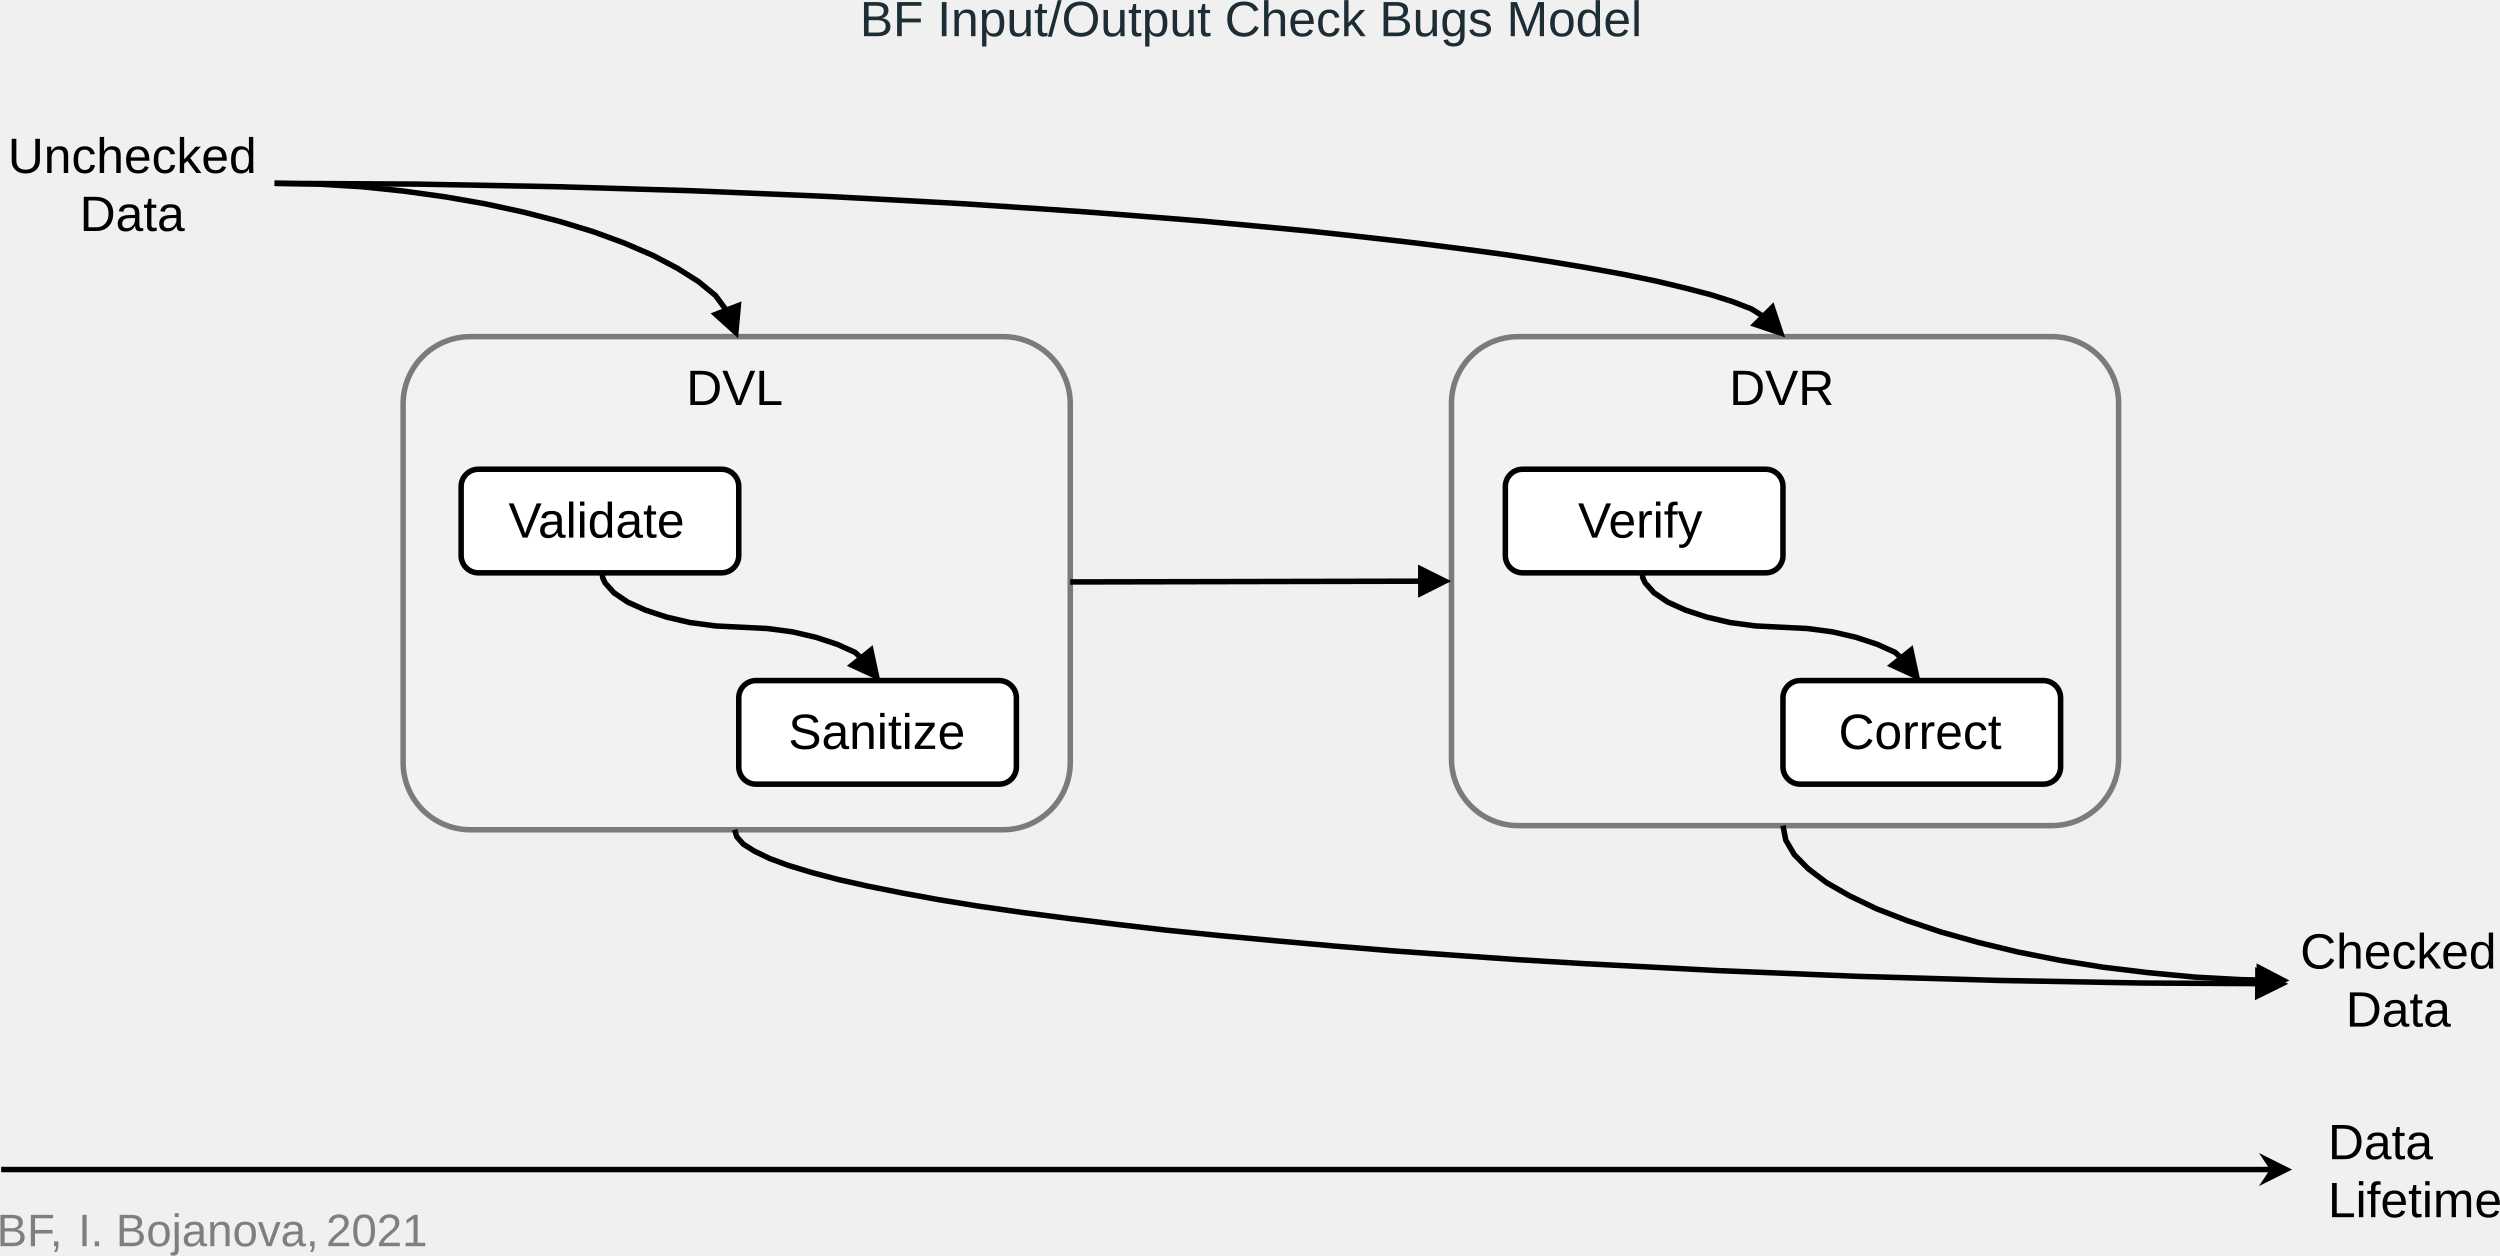
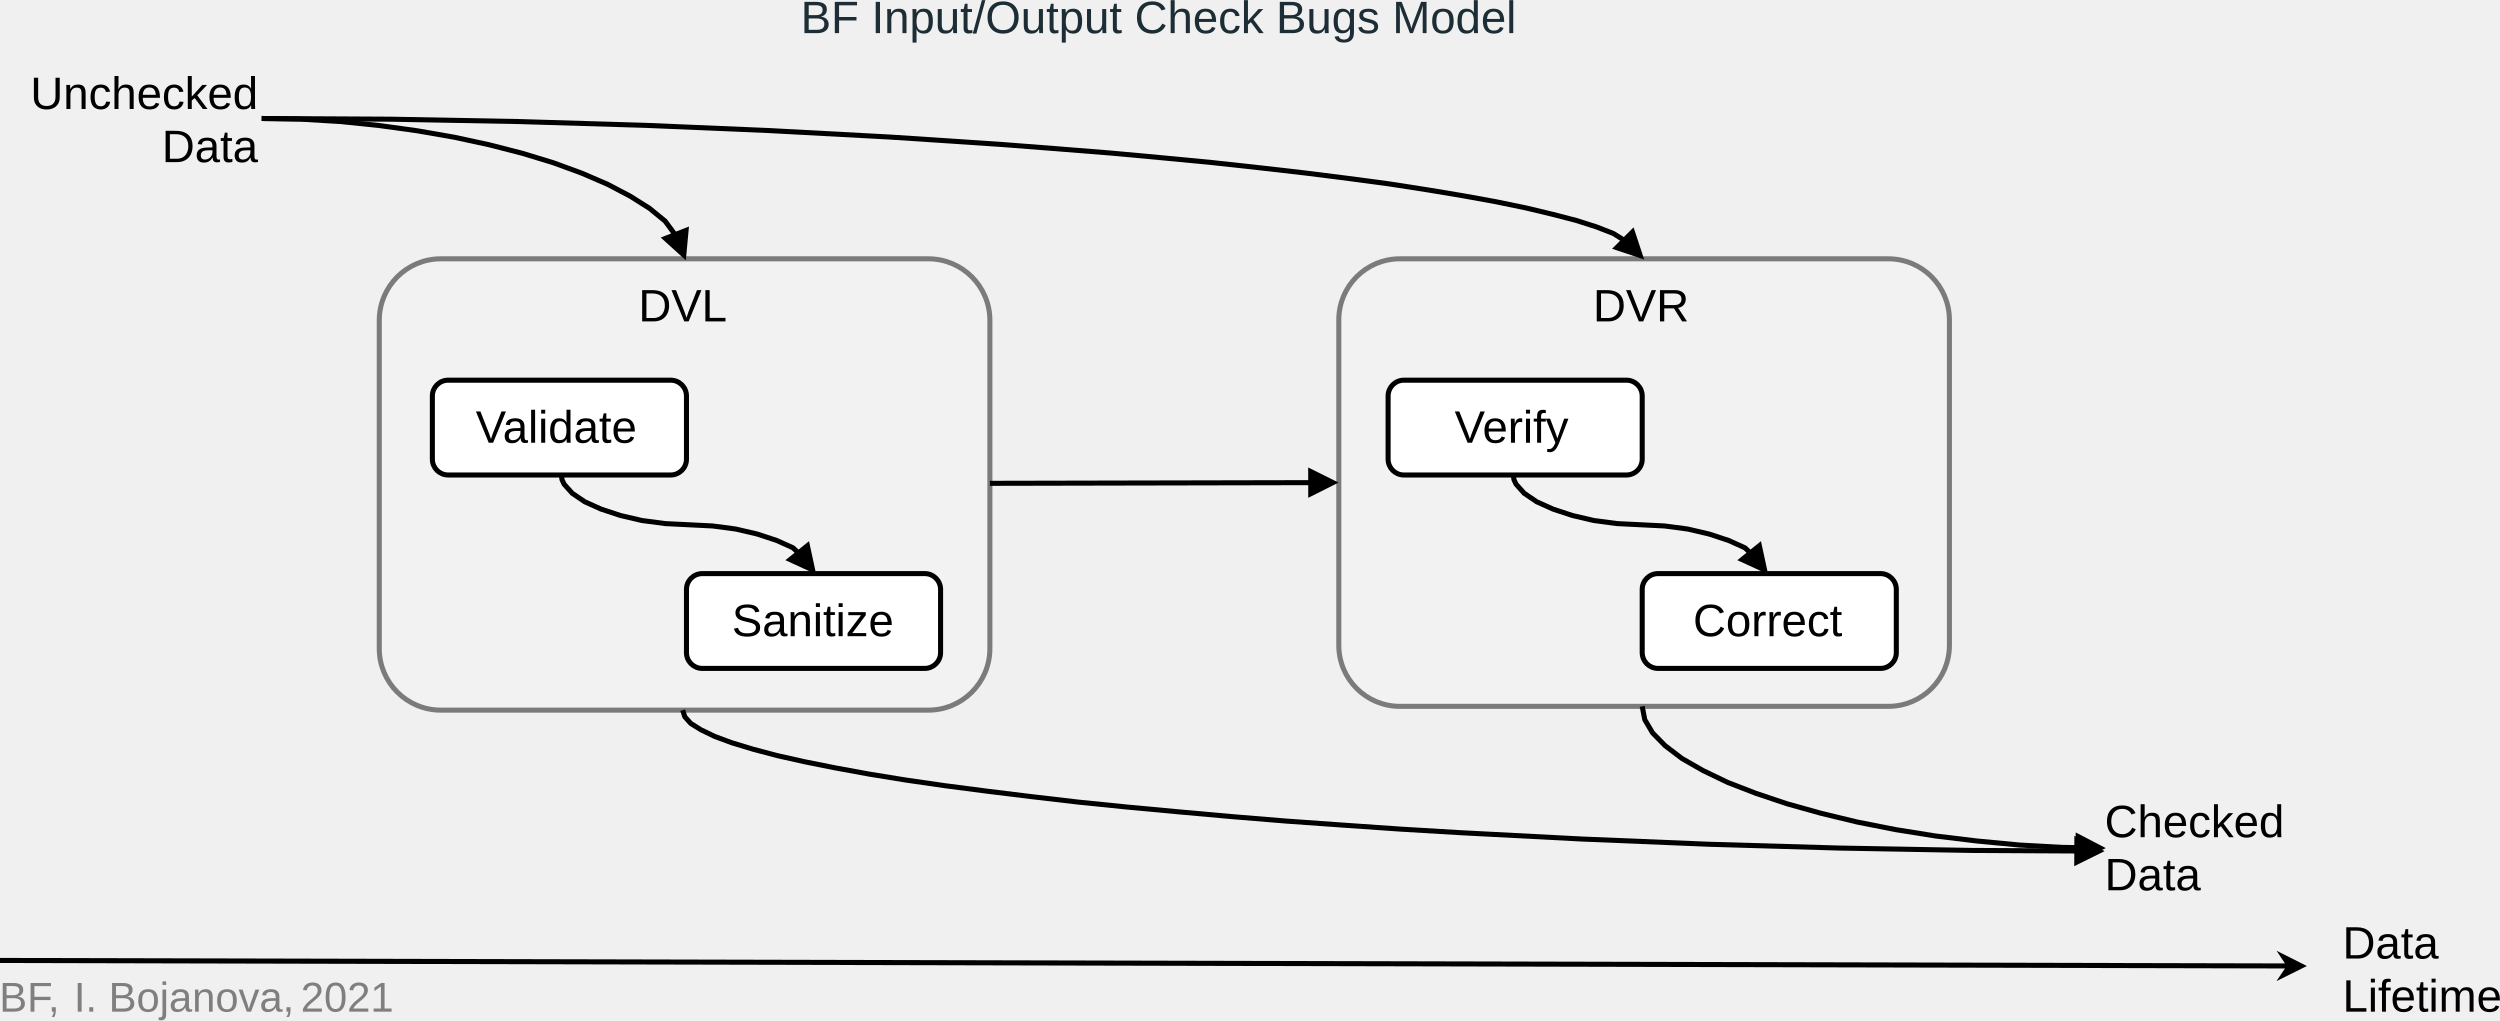
- <svg xmlns="http://www.w3.org/2000/svg" width="159.629mm" height="80.184mm" viewBox="0 0 159.629 80.184" version="1.1" id="svg1" xml:space="preserve">
+ <svg xmlns="http://www.w3.org/2000/svg" width="174.407mm" height="71.188mm" viewBox="0 0 174.407 71.188" version="1.1" id="svg1" xml:space="preserve">
  <defs id="defs1">
    <clipPath clipPathUnits="userSpaceOnUse" id="clipPath594">
      <path d="M 0,0 H 717 V 334 H 0 Z" id="path592" />
    </clipPath>
    <clipPath id="clip0">
      <rect x="104" y="143" width="985" height="489" id="rect685" />
    </clipPath>
    <clipPath id="clip0-9">
      <rect x="122" y="272" width="912" height="352" id="rect908" />
    </clipPath>
    <clipPath id="clip0-4">
      <rect x="122" y="272" width="912" height="317" id="rect1246" />
    </clipPath>
    <clipPath id="clip0-7">
      <rect x="122" y="272" width="928" height="352" id="rect1" />
    </clipPath>
    <clipPath id="clip0-6">
      <rect x="122" y="272" width="926" height="321" id="rect1-5" />
    </clipPath>
    <clipPath id="clip0-0">
      <rect x="122" y="272" width="919" height="321" id="rect1-4" />
    </clipPath>
    <clipPath id="clip0-90">
      <rect x="121" y="270" width="913" height="355" id="rect1-7" />
    </clipPath>
    <clipPath id="clip0-60">
      <rect x="121" y="270" width="913" height="301" id="rect1-3" />
    </clipPath>
    <clipPath id="clip0-07">
      <rect x="352" y="301" width="378" height="504" id="rect1-8" />
    </clipPath>
    <clipPath id="clip0-98">
      <rect x="121" y="270" width="913" height="301" id="rect1-87" />
    </clipPath>
    <clipPath id="clip0-3">
      <rect x="121" y="270" width="920" height="293" id="rect1-876" />
    </clipPath>
    <clipPath id="clip0-5">
      <rect x="95" y="267" width="896" height="547" id="rect1-2" />
    </clipPath>
    <clipPath id="clip0-63">
      <rect x="95" y="267" width="864" height="433" id="rect1-21" />
    </clipPath>
    <clipPath id="clip0-1">
      <rect x="33" y="-1" width="1182" height="611" id="rect1-50" />
    </clipPath>
    <clipPath id="clip0-52">
      <rect x="320" y="-1" width="728" height="559" id="rect1-9" />
    </clipPath>
    <clipPath id="clip0-68">
      <rect x="320" y="-1" width="728" height="544" id="rect1-97" />
    </clipPath>
    <clipPath id="clip0-10">
      <rect x="320" y="39" width="728" height="504" id="rect1-6" />
    </clipPath>
    <clipPath id="clip0-37">
      <rect x="270" y="350" width="728" height="440" id="rect1-51" />
    </clipPath>
    <clipPath id="clip0-41">
      <rect x="270" y="318" width="728" height="472" id="rect1-57" />
    </clipPath>
    <clipPath id="clip0-50">
      <rect x="320" y="39" width="728" height="504" id="rect1-98" />
    </clipPath>
    <clipPath id="clip0-48">
      <rect x="320" y="71" width="728" height="472" id="rect1-0" />
    </clipPath>
    <clipPath id="clip0-02">
      <rect x="320" y="39" width="728" height="504" id="rect1-09" />
    </clipPath>
    <clipPath id="clip0-59">
      <rect x="320" y="71" width="728" height="472" id="rect1-04" />
    </clipPath>
    <clipPath id="clip0-16">
      <rect x="320" y="71" width="728" height="472" id="rect1-35" />
    </clipPath>
    <clipPath id="clip0-8">
      <rect x="121" y="270" width="913" height="278" id="rect1-54" />
    </clipPath>
    <clipPath id="clip0-76">
      <rect x="121" y="270" width="913" height="278" id="rect1-06" />
    </clipPath>
    <clipPath id="clip0-106">
      <rect x="121" y="270" width="913" height="278" id="rect1-874" />
    </clipPath>
    <clipPath id="clip0-94">
      <rect x="348" y="312" width="382" height="449" id="rect1-25" />
    </clipPath>
    <clipPath id="clip0-64">
      <rect x="121" y="270" width="913" height="278" id="rect1-62" />
    </clipPath>
    <clipPath id="clip0-47">
      <rect x="95" y="267" width="896" height="547" id="rect1-63" />
    </clipPath>
    <clipPath id="clip0-71">
      <rect x="146" y="266" width="857" height="282" id="rect1-92" />
    </clipPath>
    <clipPath id="clip0-57">
      <rect x="177" y="266" width="747" height="385" id="rect1-22" />
    </clipPath>
    <clipPath id="clip0-102">
      <rect x="186" y="271" width="702" height="380" id="rect1-926" />
    </clipPath>
    <clipPath id="clip0-77">
      <rect x="186" y="271" width="702" height="380" id="rect1-224" />
    </clipPath>
    <clipPath id="clip0-482">
      <rect x="186" y="274" width="661" height="377" id="rect1-08" />
    </clipPath>
    <clipPath id="clip0-04">
      <rect x="167" y="266" width="819" height="282" id="rect1-34" />
    </clipPath>
    <clipPath id="clip0-56">
      <rect x="163" y="265" width="799" height="282" id="rect1-47" />
    </clipPath>
    <clipPath id="clip0-2">
      <rect x="351" y="273" width="638" height="472" id="rect1-1" />
    </clipPath>
    <clipPath id="clip0-93">
      <rect x="351" y="241" width="638" height="504" id="rect1-77" />
    </clipPath>
    <clipPath id="clip0-49">
      <rect x="351" y="241" width="638" height="504" id="rect1-981" />
    </clipPath>
    <clipPath id="clip0-31">
      <rect x="193" y="272" width="654" height="379" id="rect1-05" />
    </clipPath>
    <clipPath id="clip0-938">
      <rect x="193" y="272" width="654" height="379" id="rect1-12" />
    </clipPath>
    <clipPath id="clip0-85">
      <rect x="163" y="265" width="805" height="282" id="rect1-257" />
    </clipPath>
    <clipPath id="clip0-83">
      <rect x="193" y="272" width="641" height="380" id="rect1-068" />
    </clipPath>
    <clipPath id="clip0-44">
      <rect x="163" y="265" width="805" height="282" id="rect1-923" />
    </clipPath>
    <clipPath id="clip0-412">
      <rect x="193" y="272" width="641" height="380" id="rect1-49" />
    </clipPath>
    <clipPath id="clip0-483">
      <rect x="351" y="241" width="639" height="458" id="rect1-357" />
    </clipPath>
    <clipPath id="clip0-32">
      <rect x="351" y="241" width="639" height="458" id="rect1-15" />
    </clipPath>
    <clipPath id="clip0-045">
      <rect x="163" y="265" width="805" height="282" id="rect1-01" />
    </clipPath>
    <clipPath id="clip0-97">
      <rect x="216" y="229" width="621" height="318" id="rect1-03" />
    </clipPath>
    <clipPath id="clip0-87">
      <rect x="216" y="229" width="621" height="318" id="rect1-66" />
    </clipPath>
    <clipPath id="clip0-26">
      <rect x="-19" y="165" width="814" height="597" id="rect1-73" />
    </clipPath>
    <clipPath id="clip0-89">
      <rect x="77" y="89" width="762" height="777" id="rect1-40" />
    </clipPath>
    <clipPath id="clip0-91">
      <rect x="216" y="229" width="621" height="318" id="rect1-229" />
    </clipPath>
+     <clipPath id="clip0-569">
+       <rect x="77" y="89" width="762" height="777" id="rect1-639" />
+     </clipPath>
+     <clipPath id="clip0-15">
+       <rect x="78" y="188" width="853" height="609" id="rect1-215" />
+     </clipPath>
+     <clipPath id="clip0-06">
+       <rect x="254" y="1081" width="539" height="418" id="rect1-342" />
+     </clipPath>
+     <clipPath id="clip0-30">
+       <rect x="351" y="241" width="639" height="458" id="rect1-42" />
+     </clipPath>
+     <clipPath id="clip0-12">
+       <rect x="78" y="188" width="853" height="609" id="rect1-02" />
+     </clipPath>
+     <clipPath id="clip0-79">
+       <rect x="83" y="188" width="846" height="539" id="rect1-778" />
+     </clipPath>
+     <clipPath id="clip0-73">
+       <rect x="83" y="194" width="846" height="533" id="rect1-52" />
+     </clipPath>
+     <clipPath id="clip0-23">
+       <rect x="194" y="23" width="771" height="791" id="rect1-150" />
+     </clipPath>
+     <clipPath id="clip0-39">
+       <rect x="194" y="48" width="771" height="766" id="rect1-025" />
+     </clipPath>
+     <clipPath id="clip0-419">
+       <rect x="194" y="48" width="771" height="766" id="rect1-779" />
+     </clipPath>
+     <clipPath id="clip0-906">
+       <rect x="214" y="227" width="675" height="300" id="rect1-59" />
+     </clipPath>
+     <clipPath id="clip0-078">
+       <rect x="77" y="118" width="763" height="748" id="rect1-88" />
+     </clipPath>
+     <clipPath id="clip0-042">
+       <rect x="-21" y="196" width="816" height="562" id="rect1-501" />
+     </clipPath>
+     <clipPath id="clip0-604">
+       <rect x="783" y="154" width="601" height="303" id="rect1-504" />
+     </clipPath>
+     <clipPath id="clip0-38">
+       <rect x="82" y="118" width="758" height="748" id="rect1-032" />
+     </clipPath>
+     <clipPath id="clip0-25">
+       <rect x="214" y="227" width="675" height="300" id="rect1-64" />
+     </clipPath>
+     <clipPath id="clip0-65">
+       <rect x="18" y="-1" width="1173" height="1915" id="rect1-36" />
+     </clipPath>
+     <clipPath id="clip0-711">
+       <rect x="95" y="267" width="856" height="440" id="rect1-10" />
+     </clipPath>
+     <clipPath id="clip0-84">
+       <rect x="121" y="270" width="913" height="285" id="rect1-89" />
+     </clipPath>
+     <clipPath id="clip0-09">
+       <rect x="121" y="270" width="913" height="285" id="rect1-56" />
+     </clipPath>
+     <clipPath id="clip0-126">
+       <rect x="95" y="267" width="856" height="440" id="rect1-122" />
+     </clipPath>
+     <clipPath id="clip0-4127">
+       <rect x="15" y="214" width="922" height="833" id="rect1-28" />
+     </clipPath>
+     <clipPath id="clip0-0459">
+       <rect x="15" y="214" width="922" height="833" id="rect1-91" />
+     </clipPath>
+     <clipPath id="clip0-169">
+       <rect x="197" y="48" width="760" height="632" id="rect1-087" />
+     </clipPath>
+     <clipPath id="clip0-262">
+       <rect x="18" y="2" width="1173" height="1747" id="rect1-017" />
+     </clipPath>
+     <clipPath id="clip0-61">
+       <rect x="18" y="2" width="1173" height="1747" id="rect1-53" />
+     </clipPath>
+     <clipPath id="clip0-326">
+       <rect x="18" y="34" width="1460" height="1196" id="rect1-024" />
+     </clipPath>
+     <clipPath id="clip0-0451">
+       <rect x="18" y="34" width="1460" height="1196" id="rect1-429" />
+     </clipPath>
+     <clipPath id="clip0-82">
+       <rect x="18" y="46" width="1460" height="1025" id="rect1-24" />
+     </clipPath>
+     <clipPath id="clip0-617">
+       <rect x="-79" y="46" width="1555" height="994" id="rect1-885" />
+     </clipPath>
+     <clipPath id="clip0-601">
+       <rect x="18" y="46" width="1414" height="994" id="rect1-13" />
+     </clipPath>
+     <clipPath id="clip0-849">
+       <rect x="18" y="46" width="1414" height="994" id="rect1-46" />
+     </clipPath>
+     <clipPath id="clip0-66">
+       <rect x="18" y="46" width="1407" height="994" id="rect1-498" />
+     </clipPath>
+     <clipPath id="clip0-69">
+       <rect x="18" y="2" width="1173" height="1747" id="rect1-68" />
+     </clipPath>
+     <clipPath id="clip0-22">
+       <rect x="82" y="118" width="758" height="748" id="rect1-3571" />
+     </clipPath>
+     <clipPath id="clip0-870">
+       <rect x="214" y="243" width="675" height="284" id="rect1-927" />
+     </clipPath>
+     <clipPath id="clip0-14">
+       <rect x="-21" y="196" width="816" height="562" id="rect1-96" />
+     </clipPath>
+     <clipPath id="clip0-098">
+       <rect x="197" y="53" width="760" height="627" id="rect1-43" />
+     </clipPath>
+     <clipPath id="clip0-851">
+       <rect x="77" y="118" width="763" height="748" id="rect1-570" />
+     </clipPath>
+     <clipPath id="clip0-4831">
+       <rect x="18" y="46" width="1366" height="973" id="rect1-515" />
+     </clipPath>
+     <clipPath id="clip0-857">
+       <rect x="18" y="2" width="1173" height="1747" id="rect1-79" />
+     </clipPath>
+     <clipPath id="clip0-446">
+       <rect x="18" y="2" width="1173" height="1747" id="rect1-047" />
+     </clipPath>
+     <clipPath id="clip0-446-3">
+       <rect x="18" y="2" width="1173" height="1747" id="rect1-047-8" />
+     </clipPath>
+     <clipPath id="clip0-267">
+       <rect x="83" y="188" width="846" height="539" id="rect1-69" />
+     </clipPath>
+     <clipPath id="clip0-33">
+       <rect x="83" y="188" width="846" height="539" id="rect1-17" />
+     </clipPath>
+     <clipPath id="clip0-717">
+       <rect x="83" y="188" width="846" height="539" id="rect1-963" />
+     </clipPath>
+     <clipPath id="clip0-165">
+       <rect x="214" y="243" width="675" height="284" id="rect1-00" />
+     </clipPath>
  </defs>
-   <g id="layer1" transform="translate(-61.39222,-186.6536)">
-     <g clip-path="url(#clip0-91)" transform="matrix(0.2645833,0,0,0.2645833,2.068227,123.8791)" id="g21">
+   <g id="layer1" transform="translate(-89.67483,-232.8774)">
+     <g clip-path="url(#clip0-165)" transform="matrix(0.2645833,0,0,0.2645833,31.07015,166.6633)" id="g22">
      <path d="m 321.5,334.728 c 0,-8.962 7.266,-16.228 16.228,-16.228 h 128.544 c 8.963,0 16.228,7.266 16.228,16.228 v 86.544 c 0,8.963 -7.265,16.228 -16.228,16.228 H 337.728 c -8.962,0 -16.228,-7.265 -16.228,-16.228 z" stroke="#7b7b7b" stroke-width="1.333" stroke-miterlimit="8" fill="#f2f2f2" fill-rule="evenodd" id="path1" />
      <text font-family="Arial, Arial_MSFontService, sans-serif" font-weight="400" font-size="12px" transform="translate(389.832,335)" id="text1">DVL</text>
      <path d="m 335.5,354.667 c 0,-2.301 1.866,-4.167 4.167,-4.167 h 58.666 c 2.302,0 4.167,1.866 4.167,4.167 v 16.666 c 0,2.302 -1.865,4.167 -4.167,4.167 h -58.666 c -2.301,0 -4.167,-1.865 -4.167,-4.167 z" stroke="#000000" stroke-width="1.333" stroke-miterlimit="8" fill="#ffffff" fill-rule="evenodd" id="path2" />
      <text font-family="Arial, Arial_MSFontService, sans-serif" font-weight="400" font-size="12px" transform="translate(346.94,367)" id="text2">Validate</text>
      <path d="m 402.5,405.667 c 0,-2.301 1.866,-4.167 4.167,-4.167 h 58.666 c 2.302,0 4.167,1.866 4.167,4.167 v 16.666 c 0,2.302 -1.865,4.167 -4.167,4.167 h -58.666 c -2.301,0 -4.167,-1.865 -4.167,-4.167 z" stroke="#000000" stroke-width="1.333" stroke-miterlimit="8" fill="#ffffff" fill-rule="evenodd" id="path3" />
      <text font-family="Arial, Arial_MSFontService, sans-serif" font-weight="400" font-size="12px" transform="translate(414.473,418)" id="text3">Sanitize</text>
      <path d="m 0.099,-0.659 1.25,0.188 c 0.065,0.01 0.127,0.029 0.186,0.057 l 1.188,0.562 c 0.058,0.027 0.111,0.063 0.159,0.106 l 2.375,2.125 c 0.04,0.036 0.076,0.077 0.107,0.122 l 2.25,3.312 C 7.636,5.845 7.655,5.879 7.671,5.914 l 1.938,4.313 1.713,5.19 1.329,5.682 0.824,6.189 0.317,6.304 0.312,6.25 0.808,6.071 1.301,5.561 1.671,5.068 1.912,4.248 -0.117,-0.178 1.807,1.964 -0.981,0.903 -1.807,-1.964 C 18.648,61.461 18.609,61.401 18.579,61.336 l -1.963,-4.377 -1.704,-5.182 -1.324,-5.689 -0.817,-6.179 -0.312,-6.25 -0.308,-6.196 -0.801,-6.061 -1.296,-5.568 -1.662,-5.06 -1.938,-4.312 0.057,0.101 -2.25,-3.312 0.107,0.122 -2.375,-2.125 L 2.152,1.352 0.965,0.79 1.151,0.847 -0.099,0.659 Z M 22.459,59.073 26.193,67.2 17.451,65.311 Z" transform="matrix(0,1,1,0,369.5,375.5)" id="path4" />
      <path d="m 290.512,280.833 10.5,0.188 10.403,0.626 10.279,1.065 9.96,1.378 9.71,1.691 9.277,2.005 8.775,2.256 8.216,2.508 7.535,2.762 6.847,2.951 5.984,3.147 5.107,3.213 4.192,3.424 c 0.043,0.035 0.082,0.075 0.114,0.12 l 3.04,4.118 -1.073,0.791 -3.039,-4.118 0.114,0.121 -4.058,-3.327 -5.018,-3.162 -5.891,-3.103 -6.778,-2.924 -7.465,-2.738 -8.159,-2.492 -8.725,-2.244 -9.223,-1.995 -9.665,-1.684 -9.915,-1.372 -10.221,-1.06 -10.347,-0.624 -10.5,-0.187 z m 112.647,29.154 -0.827,8.906 -6.629,-6.004 z" id="path5" />
      <path d="m 574.5,334.592 c 0,-8.887 7.205,-16.092 16.092,-16.092 h 128.816 c 8.888,0 16.092,7.205 16.092,16.092 v 85.816 c 0,8.888 -7.204,16.092 -16.092,16.092 H 590.592 c -8.887,0 -16.092,-7.204 -16.092,-16.092 z" stroke="#7b7b7b" stroke-width="1.333" stroke-miterlimit="8" fill="#f2f2f2" fill-rule="evenodd" id="path6" />
      <text font-family="Arial, Arial_MSFontService, sans-serif" font-weight="400" font-size="12px" transform="translate(641.529,335)" id="text6">DVR</text>
      <path d="m 587.5,354.667 c 0,-2.301 1.866,-4.167 4.167,-4.167 h 58.666 c 2.302,0 4.167,1.866 4.167,4.167 v 16.666 c 0,2.302 -1.865,4.167 -4.167,4.167 h -58.666 c -2.301,0 -4.167,-1.865 -4.167,-4.167 z" stroke="#000000" stroke-width="1.333" stroke-miterlimit="8" fill="#ffffff" fill-rule="evenodd" id="path7" />
      <text font-family="Arial, Arial_MSFontService, sans-serif" font-weight="400" font-size="12px" transform="translate(605.046,367)" id="text7">Verify</text>
      <path d="m 654.5,405.667 c 0,-2.301 1.866,-4.167 4.167,-4.167 h 58.666 c 2.302,0 4.167,1.866 4.167,4.167 v 16.666 c 0,2.302 -1.865,4.167 -4.167,4.167 h -58.666 c -2.301,0 -4.167,-1.865 -4.167,-4.167 z" stroke="#000000" stroke-width="1.333" stroke-miterlimit="8" fill="#ffffff" fill-rule="evenodd" id="path8" />
      <text font-family="Arial, Arial_MSFontService, sans-serif" font-weight="400" font-size="12px" transform="translate(667.912,418)" id="text8">Correct</text>
      <path d="m 0.099,-0.659 1.25,0.188 c 0.065,0.01 0.127,0.029 0.186,0.057 l 1.188,0.562 c 0.058,0.027 0.111,0.063 0.159,0.106 l 2.375,2.125 c 0.04,0.036 0.076,0.077 0.107,0.122 l 2.25,3.312 C 7.636,5.845 7.655,5.879 7.671,5.914 l 1.938,4.313 1.713,5.19 1.329,5.682 0.824,6.189 0.317,6.304 0.312,6.25 0.808,6.071 1.301,5.561 1.671,5.068 1.912,4.248 -0.117,-0.178 1.807,1.964 -0.981,0.903 -1.807,-1.964 C 18.648,61.461 18.609,61.401 18.579,61.336 l -1.963,-4.377 -1.704,-5.182 -1.324,-5.689 -0.817,-6.179 -0.312,-6.25 -0.308,-6.196 -0.801,-6.061 -1.296,-5.568 -1.662,-5.06 -1.938,-4.312 0.057,0.101 -2.25,-3.312 0.107,0.122 -2.375,-2.125 L 2.152,1.352 0.965,0.79 1.151,0.847 -0.099,0.659 Z M 22.459,59.073 26.193,67.2 17.451,65.311 Z" transform="matrix(0,1,1,0,620.5,375.5)" id="path9" />
-       <text font-family="Arial, Arial_MSFontService, sans-serif" font-weight="400" font-size="12px" transform="translate(226.115,279)" id="text9">Unchecked</text>
-       <text font-family="Arial, Arial_MSFontService, sans-serif" font-weight="400" font-size="12px" transform="translate(243.448,293)" id="text10">Data</text>
+       <text font-family="Arial, Arial_MSFontService, sans-serif" font-weight="400" font-size="12px" transform="translate(229.513,279)" id="text9">Unchecked</text>
+       <text font-family="Arial, Arial_MSFontService, sans-serif" font-weight="400" font-size="12px" transform="translate(264.179,293)" id="text10">Data</text>
      <path d="m 769.762,475.31 -28.459,-0.152 -34.82,-0.625 -34.32,-1.001 -33.446,-1.375 -32.382,-1.688 -15.693,-0.938 -15.256,-1.062 -14.939,-1.063 -14.445,-1.188 -13.942,-1.251 -13.44,-1.25 -12.943,-1.313 -12.322,-1.438 -11.692,-1.438 -11.067,-1.438 -10.384,-1.502 -9.637,-1.564 -8.888,-1.627 -8.136,-1.627 -7.265,-1.629 -6.4,-1.693 -5.585,-1.694 -4.6,-1.7 -3.684,-1.775 -2.752,-1.723 c -0.053,-0.034 -0.101,-0.074 -0.143,-0.121 l -1.562,-1.75 c -0.063,-0.07 -0.109,-0.152 -0.138,-0.241 l -0.557,-1.741 1.27,-0.406 0.557,1.741 -0.138,-0.241 1.563,1.75 -0.143,-0.121 2.623,1.652 3.566,1.725 4.525,1.675 5.54,1.681 6.35,1.681 7.235,1.622 8.114,1.623 8.862,1.623 9.613,1.561 10.366,1.498 11.058,1.437 11.683,1.437 12.303,1.437 12.932,1.312 13.435,1.249 13.933,1.25 14.43,1.187 14.936,1.062 15.244,1.062 15.682,0.938 32.368,1.687 33.429,1.375 34.305,0.999 34.805,0.625 28.458,0.152 z m -1.309,-4.674 7.979,4.042 -8.021,3.958 z" id="path10" />
      <path d="M 0.001,-0.667 85.27,-0.484 85.267,0.849 -0.001,0.667 Z M 83.944,-3.82 91.936,0.197 83.927,4.18 Z" transform="matrix(1,0,0,-1,482.5,377.697)" id="path11" />
-       <text font-family="Arial, Arial_MSFontService, sans-serif" font-weight="400" font-size="12px" transform="translate(779.331,471)" id="text11">Checked</text>
-       <text font-family="Arial, Arial_MSFontService, sans-serif" font-weight="400" font-size="12px" transform="translate(790.331,485)" id="text12">Data</text>
+       <text font-family="Arial, Arial_MSFontService, sans-serif" font-weight="400" font-size="12px" transform="translate(776.43,471)" id="text11">Checked</text>
+       <text font-family="Arial, Arial_MSFontService, sans-serif" font-weight="400" font-size="12px" transform="translate(776.43,485)" id="text12">Data</text>
      <path d="m 290.504,280.833 34.125,0.188 33.883,0.625 33.321,1 32.57,1.375 31.445,1.688 15.258,1.001 14.876,1 14.507,1.125 14.064,1.126 13.571,1.25 13.065,1.25 12.571,1.376 12.003,1.376 11.383,1.438 10.755,1.438 10.076,1.565 9.383,1.563 8.634,1.565 7.891,1.628 7.082,1.692 6.263,1.628 5.347,1.697 4.54,1.764 c 0.039,0.015 0.076,0.034 0.111,0.056 l 3.453,2.157 -0.706,1.131 -3.453,-2.157 0.111,0.056 -4.46,-1.736 -5.278,-1.678 -6.237,-1.622 -7.043,-1.683 -7.859,-1.621 -8.616,-1.561 -9.367,-1.562 -10.049,-1.56 -10.745,-1.437 -11.367,-1.437 -11.997,-1.374 -12.553,-1.374 -13.061,-1.25 -13.554,-1.249 -14.061,-1.125 -14.493,-1.125 -14.874,-1 -15.242,-0.999 -31.43,-1.687 -32.554,-1.375 -33.305,-1 -33.867,-0.625 -34.125,-0.187 z m 361.72,29.371 2.805,8.493 -8.478,-2.852 z" id="path12" />
      <path d="m 770.059,474.432 -4.772,-0.078 -11.401,-0.626 -11.214,-1.064 -10.892,-1.314 -10.587,-1.691 -10.149,-2.005 -9.59,-2.318 -8.961,-2.506 -8.22,-2.76 -7.466,-2.885 -6.548,-3.146 -5.605,-3.21 -4.51,-3.423 c -0.025,-0.02 -0.049,-0.041 -0.072,-0.064 l -3.312,-3.375 c -0.038,-0.039 -0.072,-0.082 -0.099,-0.128 l -2.062,-3.5 c -0.039,-0.066 -0.066,-0.138 -0.081,-0.213 l -0.673,-3.5 1.31,-0.252 0.673,3.5 -0.081,-0.212 2.063,3.5 -0.099,-0.129 3.313,3.375 -0.073,-0.063 4.366,3.327 5.52,3.165 6.451,3.104 7.41,2.865 8.154,2.74 8.915,2.494 9.535,2.306 10.101,1.996 10.537,1.684 10.858,1.311 11.161,1.06 11.35,0.624 4.772,0.078 z m -1.257,-4.687 7.933,4.13 -8.064,3.869 z" id="path13" />
-       <path d="m 224.5,518.833 h 547.523 v 1.334 H 224.5 Z m 547.524,0.667 -2.667,-4 8,4 -8,4 z" id="path14" />
-       <text font-family="Arial, Arial_MSFontService, sans-serif" font-weight="400" font-size="12px" transform="translate(786.026,517)" id="text14">Data</text>
-       <text font-family="Arial, Arial_MSFontService, sans-serif" font-weight="400" font-size="12px" transform="translate(786.026,531)" id="text15">L</text>
-       <text font-family="Arial, Arial_MSFontService, sans-serif" font-weight="400" font-size="12px" transform="translate(792.693,531)" id="text16">ifetime</text>
-       <text fill="#1d2d35" font-family="Arial, Arial_MSFontService, sans-serif" font-weight="400" font-size="12px" transform="translate(431.731,246)" id="text17">BF Input/Output Check Bugs Model</text>
-       <text fill="#7f7f7f" font-family="Arial, Arial_MSFontService, sans-serif" font-weight="400" font-size="11px" transform="translate(223.411,538)" id="text18">BF,</text>
-       <text fill="#7f7f7f" font-family="Arial, Arial_MSFontService, sans-serif" font-weight="400" font-size="11px" transform="translate(243.078,538)" id="text19">I</text>
-       <text fill="#7f7f7f" font-family="Arial, Arial_MSFontService, sans-serif" font-weight="400" font-size="11px" transform="translate(246.078,538)" id="text20">. Bojanova,</text>
-       <text fill="#7f7f7f" font-family="Arial, Arial_MSFontService, sans-serif" font-weight="400" font-size="11px" transform="translate(302.911,538)" id="text21">2021</text>
+       <path d="m 221.502,502.833 602.93,1.452 -0.004,1.333 -602.93,-1.451 z m 602.918,2.119 -2.657,-4.007 7.991,4.02 -8.01,3.98 z" id="path14" />
+       <text font-family="Arial, Arial_MSFontService, sans-serif" font-weight="400" font-size="12px" transform="translate(839.161,503)" id="text14">Data</text>
+       <text font-family="Arial, Arial_MSFontService, sans-serif" font-weight="400" font-size="12px" transform="translate(839.161,517)" id="text15">L</text>
+       <text font-family="Arial, Arial_MSFontService, sans-serif" font-weight="400" font-size="12px" transform="translate(845.828,517)" id="text16">ifetime</text>
+       <text fill="#1d2d35" font-family="Arial, Arial_MSFontService, sans-serif" font-weight="400" font-size="12px" transform="translate(432.622,259)" id="text17">BF Input/Output Check</text>
+       <text fill="#1d2d35" font-family="Arial, Arial_MSFontService, sans-serif" font-weight="400" font-size="12px" transform="translate(557.956,259)" id="text18">Bugs</text>
+       <text fill="#1d2d35" font-family="Arial, Arial_MSFontService, sans-serif" font-weight="400" font-size="12px" transform="translate(588.622,259)" id="text19">Model</text>
+       <text fill="#7f7f7f" font-family="Arial, Arial_MSFontService, sans-serif" font-weight="400" font-size="11px" transform="translate(221.312,517)" id="text20">BF,</text>
+       <text fill="#7f7f7f" font-family="Arial, Arial_MSFontService, sans-serif" font-weight="400" font-size="11px" transform="translate(240.978,517)" id="text21">I. Bojanova,</text>
+       <text fill="#7f7f7f" font-family="Arial, Arial_MSFontService, sans-serif" font-weight="400" font-size="11px" transform="translate(300.812,517)" id="text22">2021</text>
    </g>
  </g>
</svg>
